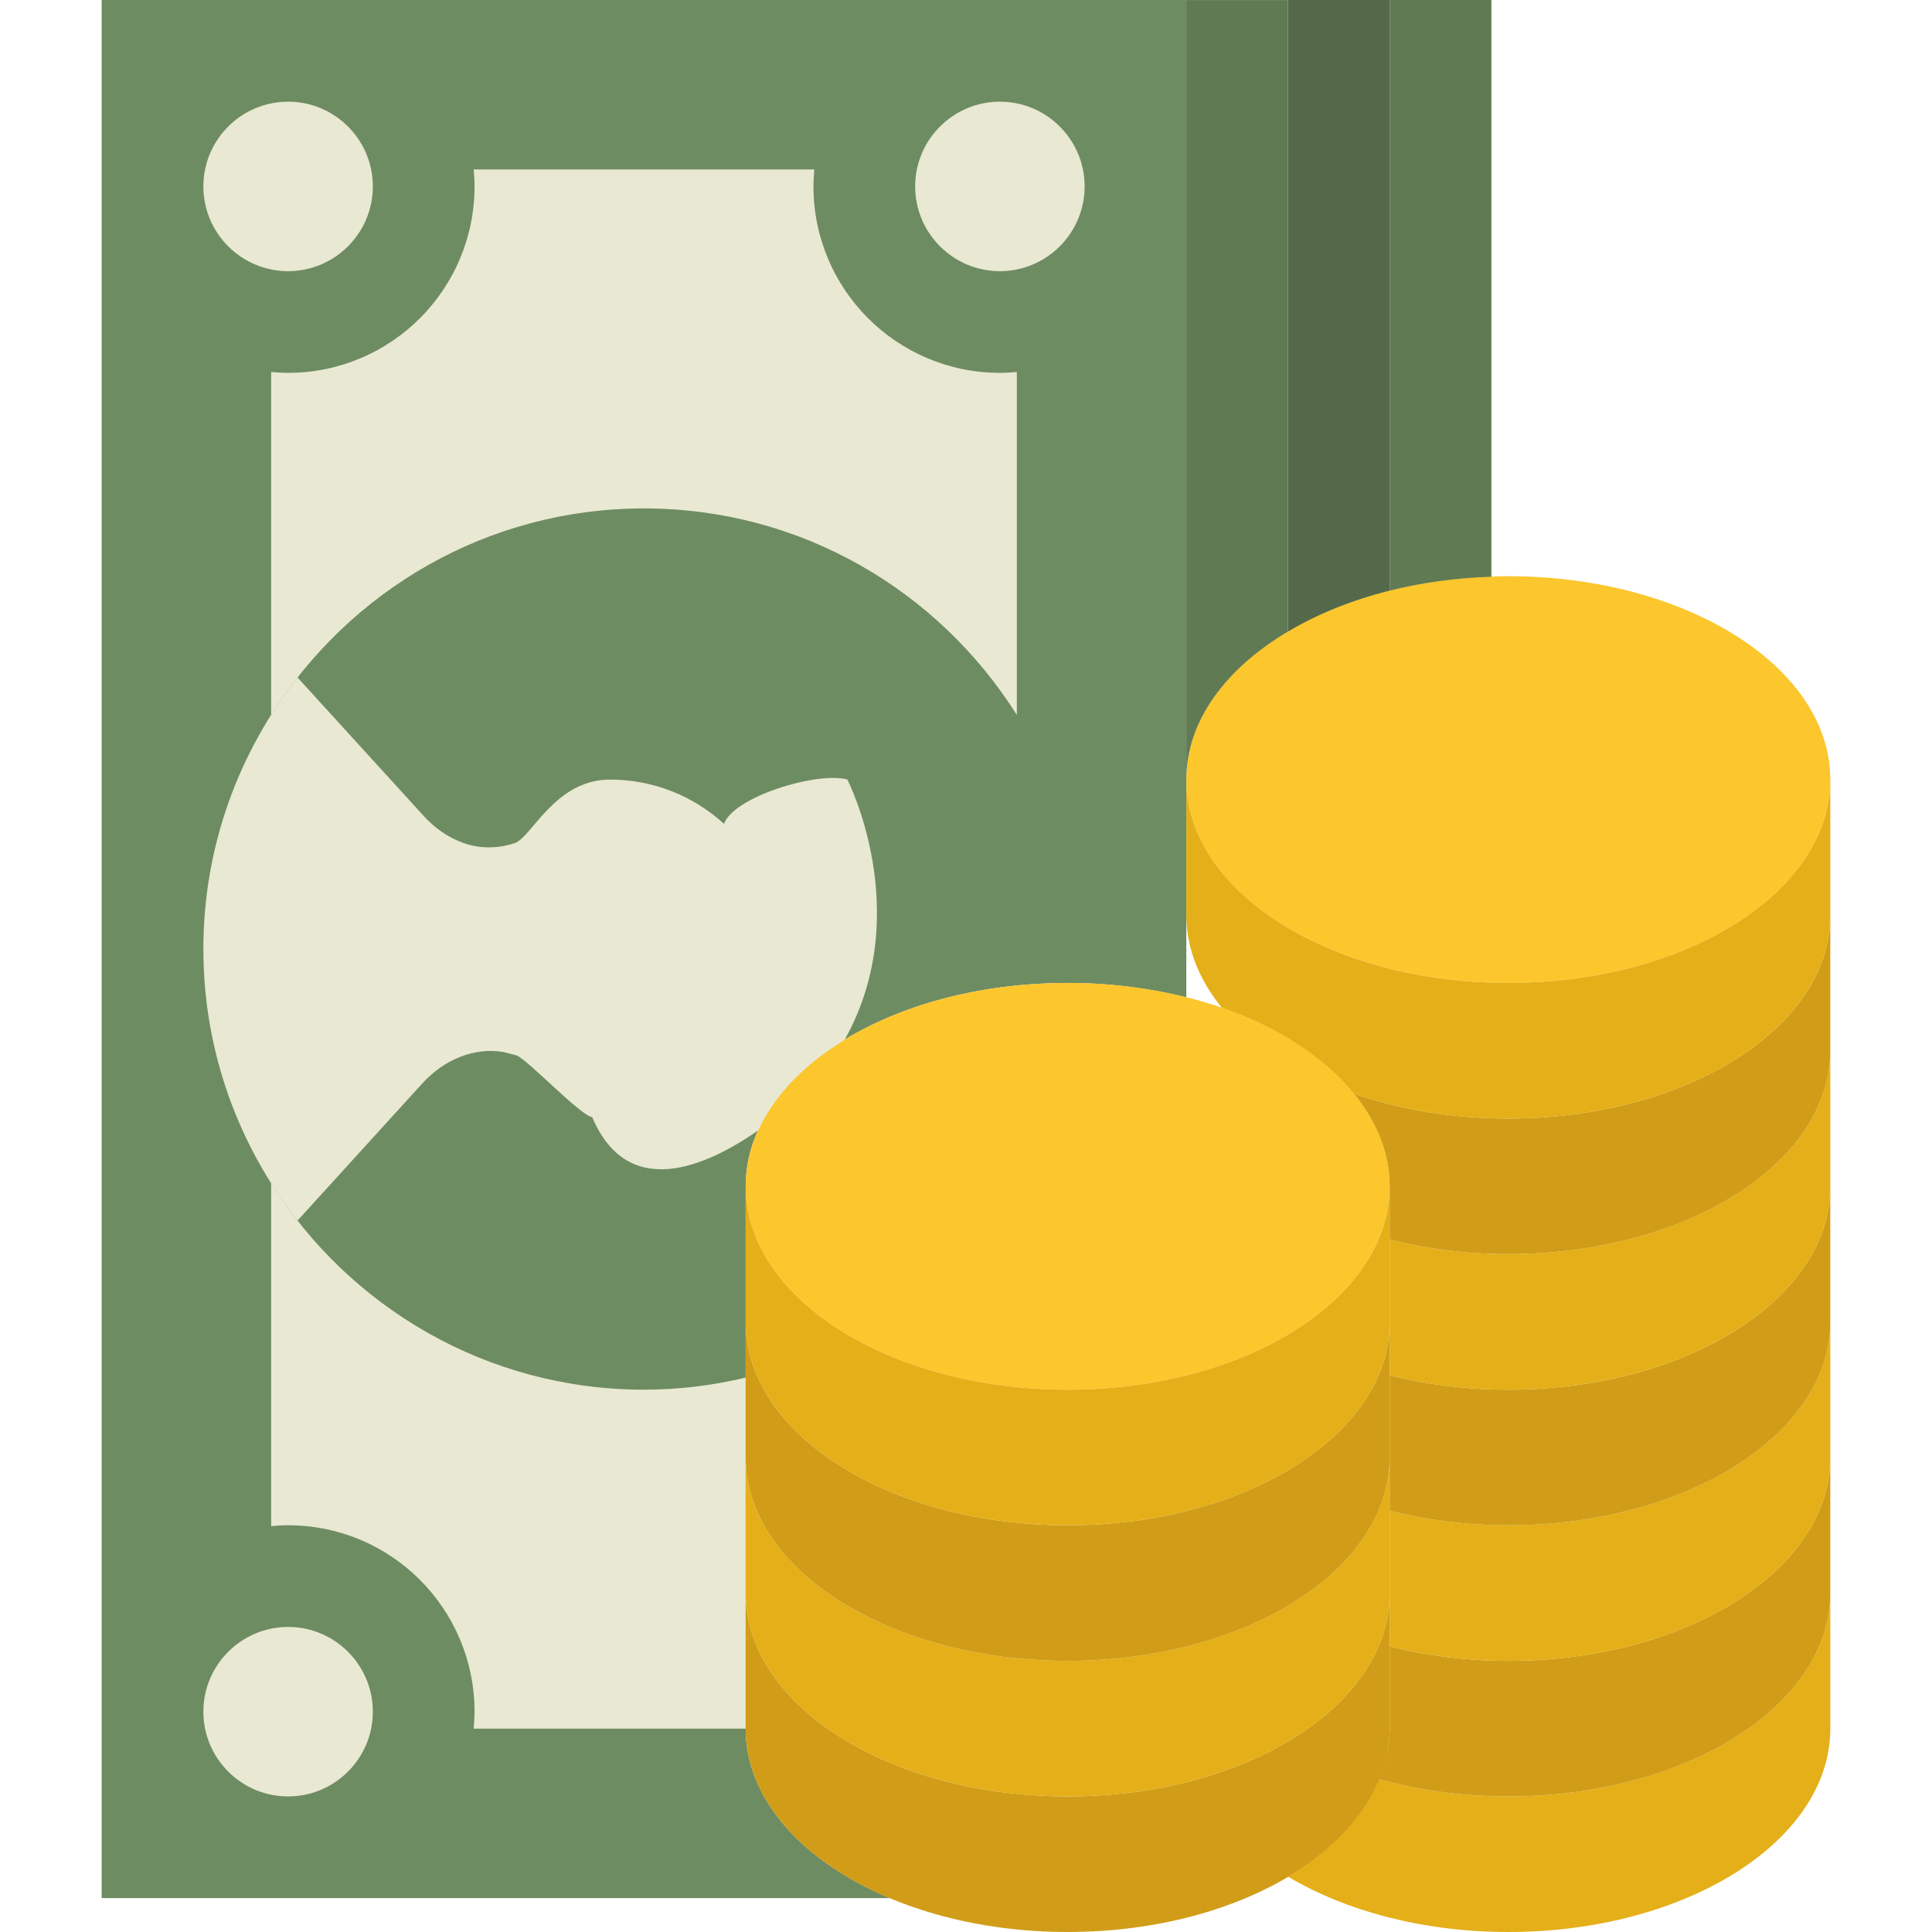
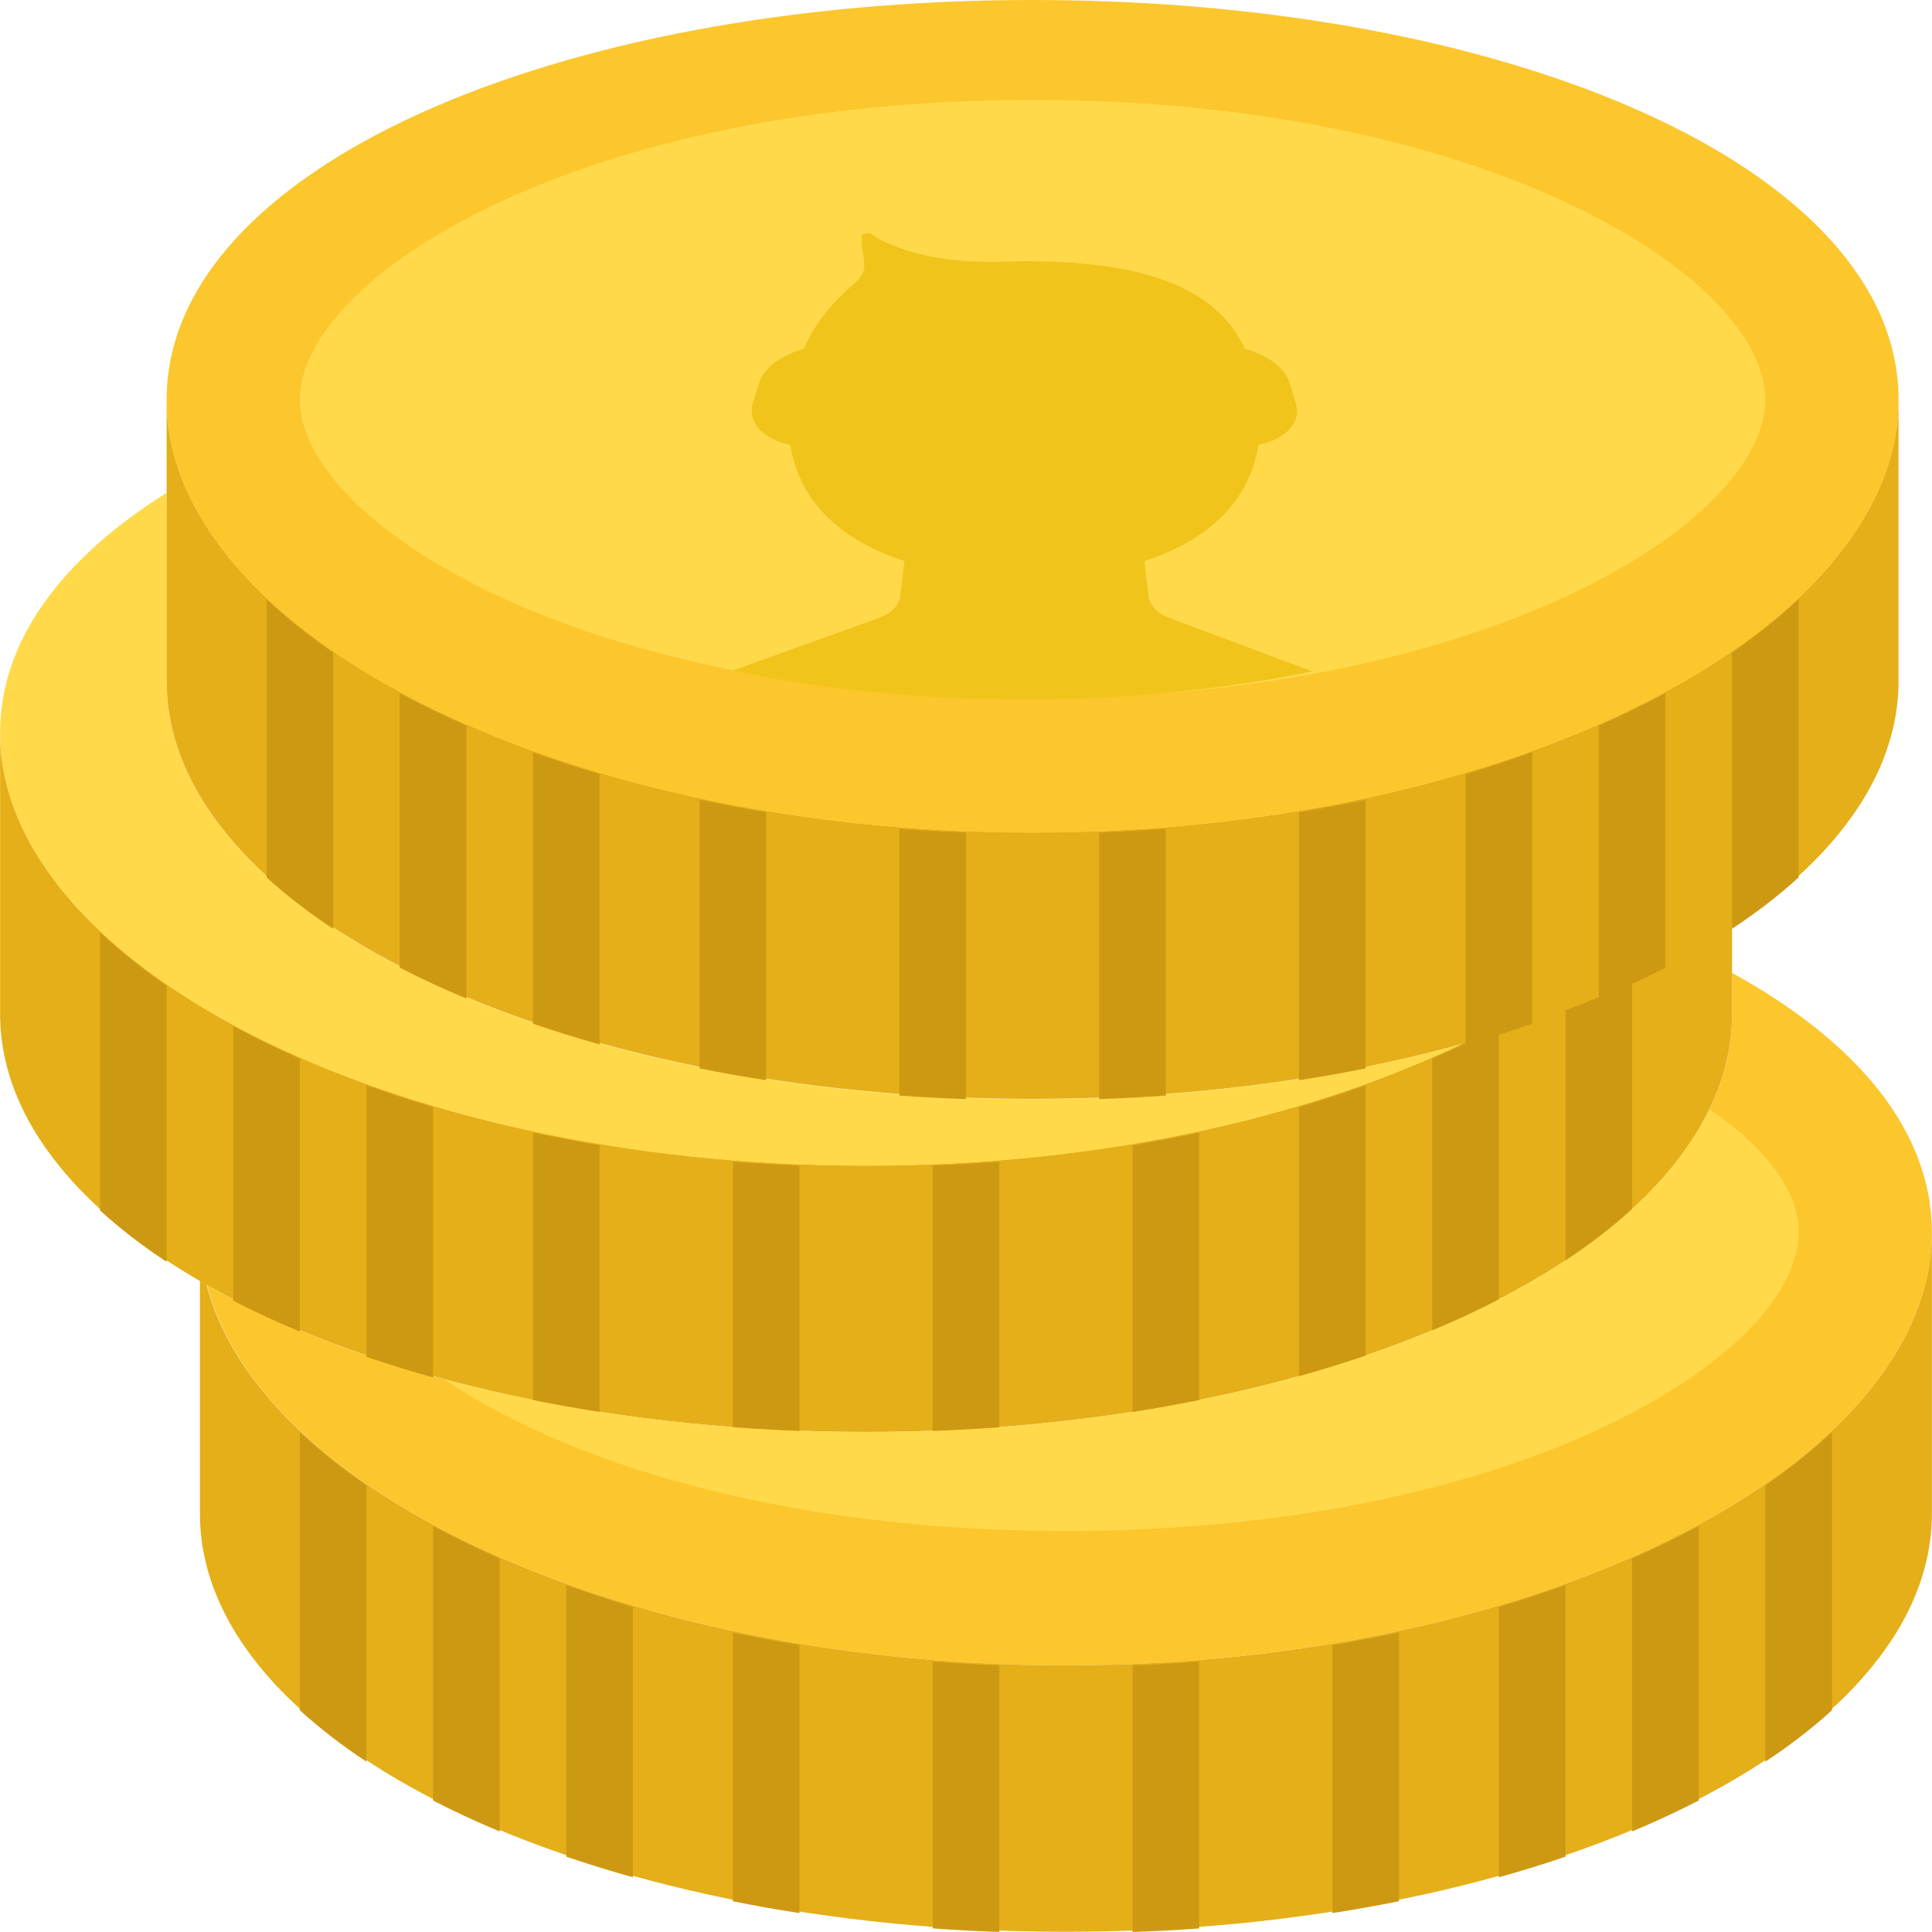
- <svg xmlns="http://www.w3.org/2000/svg" viewBox="0 0 57 57" enable-background="new 0 0 57 57">
+ <svg xmlns="http://www.w3.org/2000/svg" version="1.1" id="Capa_1" x="0px" y="0px" viewBox="0 0 58.007 58.007" style="enable-background:new 0 0 58.007 58.007;" xml:space="preserve">
+   <g id="XMLID_22_">
+     <path id="XMLID_143_" style="fill:#FCC62D;" d="M52.003,29.211v1.238c0,6.932-11.641,12.551-26,12.551   c-7.926,0-15.019-1.714-19.788-4.414C7.823,44.831,18.751,50,32.003,50c14.359,0,26-6.068,26-13   C58.003,33.952,55.747,31.266,52.003,29.211" />
+     <path id="XMLID_142_" style="fill:#E4AF18;" d="M32.003,50c-14.359,0-26-6.068-26-13v8.448c0,6.932,11.641,12.552,26,12.552   s26-5.62,26-12.552V37C58.003,43.932,46.362,50,32.003,50" />
+     <path id="XMLID_141_" style="fill:#CE9912;" d="M9.003,51.349c0.59,0.539,1.259,1.055,2,1.545v-8.291   c-0.741-0.51-1.41-1.045-2-1.603V51.349z" />
+     <path id="XMLID_140_" style="fill:#CE9912;" d="M53.003,44.603v8.291c0.741-0.489,1.41-1.006,2-1.545V43   C54.414,43.558,53.745,44.093,53.003,44.603" />
+     <path id="XMLID_139_" style="fill:#CE9912;" d="M13.003,54.06c0.632,0.327,1.3,0.636,2,0.929v-8.193   c-0.7-0.308-1.368-0.633-2-0.975V54.06z" />
+     <path id="XMLID_138_" style="fill:#CE9912;" d="M49.003,54.988c0.7-0.292,1.368-0.602,2-0.929V45.82   c-0.632,0.342-1.3,0.668-2,0.975V54.988z" />
+     <path id="XMLID_137_" style="fill:#CE9912;" d="M17.003,55.745c0.646,0.221,1.313,0.427,2,0.619V48.25   c-0.687-0.204-1.354-0.423-2-0.656V55.745z" />
+     <path id="XMLID_136_" style="fill:#CE9912;" d="M45.003,56.364c0.687-0.192,1.354-0.398,2-0.619v-8.151   c-0.646,0.233-1.313,0.452-2,0.656V56.364z" />
+     <path id="XMLID_135_" style="fill:#CE9912;" d="M22.003,57.084c0.653,0.132,1.321,0.25,2,0.355v-8.044   c-0.679-0.113-1.347-0.239-2-0.379V57.084z" />
+     <path id="XMLID_134_" style="fill:#CE9912;" d="M40.003,57.439c0.679-0.106,1.347-0.224,2-0.355v-8.069   c-0.653,0.14-1.321,0.266-2,0.38V57.439z" />
+     <path id="XMLID_133_" style="fill:#CE9912;" d="M28.003,57.899c0.658,0.049,1.326,0.083,2,0.107v-8.003   c-0.674-0.026-1.342-0.062-2-0.115V57.899z" />
+     <path id="XMLID_132_" style="fill:#CE9912;" d="M34.003,58.007c0.674-0.025,1.342-0.058,2-0.107v-8.012   c-0.658,0.053-1.326,0.089-2,0.116V58.007z" />
+     <path id="XMLID_131_" style="fill:#E4AF18;" d="M26.003,34.993c-14.359,0-26-6.068-26-13v8.448c0,6.932,11.641,12.552,26,12.552   s26-5.62,26-12.552v-8.448C52.003,28.925,40.362,34.993,26.003,34.993" />
+     <path id="XMLID_130_" style="fill:#CE9912;" d="M3.003,36.342c0.59,0.539,1.259,1.055,2,1.545v-8.291   c-0.741-0.51-1.41-1.045-2-1.602V36.342z" />
+     <path id="XMLID_129_" style="fill:#CE9912;" d="M47.003,29.596v8.291c0.741-0.489,1.41-1.006,2-1.545v-8.349   C48.414,28.551,47.745,29.086,47.003,29.596" />
+     <path id="XMLID_128_" style="fill:#CE9912;" d="M7.003,39.053c0.632,0.327,1.3,0.636,2,0.929v-8.193   c-0.7-0.308-1.368-0.633-2-0.975V39.053z" />
+     <path id="XMLID_127_" style="fill:#CE9912;" d="M43.003,39.981c0.7-0.292,1.368-0.601,2-0.929v-8.239   c-0.632,0.342-1.3,0.668-2,0.975V39.981z" />
+     <path id="XMLID_126_" style="fill:#CE9912;" d="M11.003,40.738c0.646,0.221,1.313,0.427,2,0.619v-8.114   c-0.687-0.204-1.354-0.423-2-0.656V40.738z" />
+     <path id="XMLID_125_" style="fill:#CE9912;" d="M39.003,41.357c0.687-0.192,1.354-0.398,2-0.619v-8.151   c-0.646,0.233-1.313,0.452-2,0.656V41.357z" />
+     <path id="XMLID_124_" style="fill:#CE9912;" d="M16.003,42.077c0.653,0.132,1.321,0.25,2,0.355v-8.044   c-0.679-0.113-1.347-0.239-2-0.379V42.077z" />
+     <path id="XMLID_123_" style="fill:#CE9912;" d="M34.003,42.433c0.679-0.106,1.347-0.224,2-0.355v-8.069   c-0.653,0.14-1.321,0.266-2,0.38V42.433z" />
+     <path id="XMLID_122_" style="fill:#CE9912;" d="M22.003,42.893c0.658,0.049,1.326,0.083,2,0.107v-8.003   c-0.674-0.026-1.342-0.062-2-0.115V42.893z" />
+     <path id="XMLID_121_" style="fill:#CE9912;" d="M28.003,43c0.674-0.025,1.342-0.058,2-0.107v-8.012   c-0.658,0.053-1.326,0.089-2,0.116V43z" />
+     <path id="XMLID_120_" style="fill:#FFD949;" d="M51.32,33.302C48.643,38.858,38.329,43,26.003,43c-4.604,0-8.926-0.58-12.677-1.593   c3.628,2.463,10.085,4.559,18.677,4.559c13.682,0,22-5.311,22-8.966C54.003,35.78,53.064,34.486,51.32,33.302" />
+     <path id="XMLID_119_" style="fill:#FFD949;" d="M31.003,33c-14.359,0-26-5.62-26-12.552v-5.652c-3.141,1.969-5,4.438-5,7.204   c0,6.932,11.641,13,26,13c6.914,0,13.192-1.409,17.849-3.642C40.061,32.401,35.678,33,31.003,33" />
+     <path id="XMLID_118_" style="fill:#E4AF18;" d="M31.003,24.993c-14.359,0-26-6.068-26-13v8.448c0,6.932,11.641,12.552,26,12.552   c14.359,0,26-5.62,26-12.552v-8.448C57.003,18.925,45.362,24.993,31.003,24.993" />
+     <path id="XMLID_117_" style="fill:#CE9912;" d="M8.003,26.342c0.59,0.539,1.259,1.055,2,1.545v-8.291   c-0.741-0.51-1.41-1.045-2-1.602V26.342z" />
+     <path id="XMLID_116_" style="fill:#CE9912;" d="M52.003,19.596v8.291c0.741-0.489,1.41-1.006,2-1.545v-8.349   C53.414,18.551,52.745,19.086,52.003,19.596" />
+     <path id="XMLID_115_" style="fill:#CE9912;" d="M12.003,29.053c0.632,0.327,1.3,0.636,2,0.929v-8.193   c-0.7-0.308-1.368-0.633-2-0.975V29.053z" />
+     <path id="XMLID_114_" style="fill:#CE9912;" d="M48.003,29.981c0.7-0.292,1.368-0.601,2-0.929v-8.239   c-0.632,0.342-1.3,0.668-2,0.975V29.981z" />
+     <path id="XMLID_113_" style="fill:#CE9912;" d="M16.003,30.738c0.646,0.221,1.313,0.427,2,0.619v-8.114   c-0.687-0.204-1.354-0.423-2-0.656V30.738z" />
+     <path id="XMLID_112_" style="fill:#CE9912;" d="M44.003,31.357c0.687-0.192,1.354-0.398,2-0.619v-8.151   c-0.646,0.233-1.313,0.452-2,0.656V31.357z" />
+     <path id="XMLID_111_" style="fill:#CE9912;" d="M21.003,32.077c0.653,0.132,1.321,0.25,2,0.355v-8.044   c-0.679-0.113-1.347-0.239-2-0.379V32.077z" />
+     <path id="XMLID_110_" style="fill:#CE9912;" d="M39.003,32.433c0.679-0.106,1.347-0.224,2-0.355v-8.069   c-0.653,0.14-1.321,0.266-2,0.38V32.433z" />
+     <path id="XMLID_109_" style="fill:#CE9912;" d="M27.003,32.893c0.658,0.049,1.326,0.083,2,0.107v-8.003   c-0.674-0.026-1.342-0.062-2-0.115V32.893z" />
+     <path id="XMLID_108_" style="fill:#CE9912;" d="M33.003,33c0.674-0.025,1.342-0.058,2-0.107v-8.012   c-0.658,0.053-1.326,0.089-2,0.116V33z" />
+     <path id="XMLID_107_" style="fill:#FCC62D;" d="M57.003,12c0,6.932-11.641,13-26,13c-14.359,0-26-6.068-26-13   c0-6.932,11.641-12,26-12C45.362,0,57.003,5.068,57.003,12" />
+     <path id="XMLID_106_" style="fill:#FFD949;" d="M31.003,20.966c-13.682,0-22-5.31-22-8.966c0-3.655,8.318-9,22-9   c13.682,0,22,5.345,22,9C53.003,15.656,44.685,20.966,31.003,20.966" />
+     <path id="XMLID_105_" style="fill:#F0C41B;" d="M37.784,13.359c0.82-0.174,1.301-0.68,1.124-1.257l-0.19-0.616   c-0.139-0.453-0.68-0.831-1.343-1.019c-0.902-1.927-3.202-2.625-6.618-2.625c-0.162,0-0.32,0.004-0.476,0.01   c-1.166,0.048-2.329-0.064-3.236-0.396c-0.37-0.135-0.671-0.276-0.87-0.423c-0.09-0.066-0.308-0.024-0.308,0.06   c0,0.146,0.011,0.319,0.043,0.511c0.124,0.747-0.024,0.635-0.762,1.38c-0.428,0.434-0.769,0.934-1.016,1.486   c-0.659,0.189-1.197,0.566-1.336,1.017l-0.19,0.616c-0.177,0.577,0.304,1.083,1.124,1.257c0.234,1.476,1.237,2.772,3.424,3.486   l-0.12,1.037c-0.032,0.277-0.271,0.533-0.619,0.659l-4.411,1.592C24.58,20.674,27.516,21,30.757,21   c3.196,0,6.095-0.317,8.645-0.842l-4.315-1.613c-0.341-0.128-0.575-0.382-0.606-0.654l-0.121-1.045   C36.547,16.132,37.55,14.835,37.784,13.359" />
+   </g>
  <g>
-     <path d="M22 51v-16c0-3.314 4.253-6 9.5-6 1.237 0 2.416.154 3.5.426v-29.426h-32v56h23.253c-2.562-1.075-4.253-2.912-4.253-5" fill="#6E8C61" />
-     <path d="M8 21.094c2.301-3.656 6.361-6.094 11-6.094s8.699 2.437 11 6.094v-10.119c-.165.015-.331.025-.5.025-3.038 0-5.5-2.463-5.5-5.5 0-.169.01-.335.025-.5h-10.05c.015.165.025.331.025.5 0 3.037-2.462 5.5-5.5 5.5-.169 0-.335-.01-.5-.025v10.119z" fill="#E9E8D3" />
-     <path d="M22 43v-2.356c-.963.229-1.966.356-3 .356-4.639 0-8.699-2.437-11-6.094v10.119c.165-.015.331-.025.5-.025 3.038 0 5.5 2.462 5.5 5.5 0 .169-.01.335-.025.5h8.025v-8z" fill="#E9E8D3" />
-     <path d="M27 5.5c0-1.379 1.121-2.5 2.5-2.5s2.5 1.121 2.5 2.5-1.121 2.5-2.5 2.5-2.5-1.121-2.5-2.5" fill="#E9E8D3" />
-     <path d="M6 5.5c0-1.379 1.121-2.5 2.5-2.5s2.5 1.121 2.5 2.5-1.121 2.5-2.5 2.5-2.5-1.121-2.5-2.5" fill="#E9E8D3" />
-     <path d="M6 50.5c0-1.379 1.121-2.5 2.5-2.5s2.5 1.121 2.5 2.5-1.121 2.5-2.5 2.5-2.5-1.121-2.5-2.5" fill="#E9E8D3" />
-     <path d="M41 35c0 3.314-4.253 6-9.5 6s-9.5-2.686-9.5-6 4.253-6 9.5-6 9.5 2.686 9.5 6" fill="#FCC62D" />
-     <path d="M31.5 53c-5.247 0-9.5-2.686-9.5-6v4c0 3.314 4.253 6 9.5 6s9.5-2.686 9.5-6v-4c0 3.314-4.253 6-9.5 6" fill="#D19D18" />
-     <path d="M31.5 49c-5.247 0-9.5-2.686-9.5-6v4c0 3.314 4.253 6 9.5 6s9.5-2.686 9.5-6v-4c0 3.314-4.253 6-9.5 6" fill="#E4AF18" />
-     <path d="M31.5 45c-5.247 0-9.5-2.686-9.5-6v4c0 3.314 4.253 6 9.5 6s9.5-2.686 9.5-6v-4c0 3.314-4.253 6-9.5 6" fill="#D19D18" />
-     <path d="M31.5 41c-5.247 0-9.5-2.686-9.5-6v4c0 3.314 4.253 6 9.5 6s9.5-2.686 9.5-6v-4c0 3.314-4.253 6-9.5 6" fill="#E4AF18" />
-     <path d="M54 23c0 3.314-4.253 6-9.5 6s-9.5-2.686-9.5-6 4.253-6 9.5-6 9.5 2.686 9.5 6" fill="#FCC62D" />
-     <path d="M24.919 30.679c2.099-3.75.081-7.679.081-7.679-.853-.249-3.352.496-3.639 1.306-.887-.809-2.065-1.306-3.361-1.306-1.625 0-2.313 1.7-2.807 1.871-.242.083-.493.125-.744.129-.746.012-1.444-.373-1.946-.924l-3.726-4.089c-1.734 2.209-2.777 4.987-2.777 8.013s1.043 5.804 2.776 8.013l3.693-4.059c.607-.666 1.501-1.07 2.388-.915l.375.096c.321.108 1.893 1.783 2.238 1.822 1.048 2.471 3.334 1.482 4.903.391.468-1.031 1.355-1.946 2.546-2.669" fill="#E9E8D3" />
-     <path d="M44.5 53c-1.356 0-2.642-.182-3.809-.505-.455 1.117-1.401 2.106-2.691 2.872 1.7 1.01 3.982 1.633 6.5 1.633 5.247 0 9.5-2.686 9.5-6v-4c0 3.314-4.253 6-9.5 6" fill="#E4AF18" />
-     <path d="M44.5 49c-1.237 0-2.416-.154-3.5-.426v2.426c0 .517-.115 1.016-.309 1.495 1.167.323 2.453.505 3.809.505 5.247 0 9.5-2.686 9.5-6v-4c0 3.314-4.253 6-9.5 6" fill="#D19D18" />
-     <path d="M44.5 45c-1.237 0-2.416-.154-3.5-.426v4c1.084.272 2.263.426 3.5.426 5.247 0 9.5-2.686 9.5-6v-4c0 3.314-4.253 6-9.5 6" fill="#E4AF18" />
-     <path d="M44.5 41c-1.237 0-2.416-.154-3.5-.426v4c1.084.272 2.263.426 3.5.426 5.247 0 9.5-2.686 9.5-6v-4c0 3.314-4.253 6-9.5 6" fill="#D19D18" />
-     <path d="M44.5 37c-1.237 0-2.416-.154-3.5-.426v4c1.084.272 2.263.426 3.5.426 5.247 0 9.5-2.686 9.5-6v-4c0 3.314-4.253 6-9.5 6" fill="#E4AF18" />
-     <path d="M44.5 33c-1.648 0-3.198-.266-4.549-.732.666.82 1.049 1.747 1.049 2.732v1.574c1.084.272 2.263.426 3.5.426 5.247 0 9.5-2.686 9.5-6v-4c0 3.314-4.253 6-9.5 6" fill="#D19D18" />
-     <path d="M44.5 29c-5.247 0-9.5-2.686-9.5-6v4c0 .985.383 1.912 1.049 2.732 1.671.577 3.031 1.464 3.902 2.536 1.351.466 2.901.732 4.549.732 5.247 0 9.5-2.686 9.5-6v-4c0 3.314-4.253 6-9.5 6" fill="#E4AF18" />
-     <path d="M44 17.016v-17.016h-3v17.426c.936-.235 1.945-.375 3-.41" fill="#607B53" />
-     <path d="M41 17.426v-17.426h-3v18.633c.864-.514 1.878-.926 3-1.207" fill="#546949" />
-     <path d="M38 18.632v-18.631h-3v23c0-1.725 1.157-3.274 3-4.369" fill="#607B53" />
-   </g>
+ </g>
+   <g>
+ </g>
+   <g>
+ </g>
+   <g>
+ </g>
+   <g>
+ </g>
+   <g>
+ </g>
+   <g>
+ </g>
+   <g>
+ </g>
+   <g>
+ </g>
+   <g>
+ </g>
+   <g>
+ </g>
+   <g>
+ </g>
+   <g>
+ </g>
+   <g>
+ </g>
+   <g>
+ </g>
</svg>
